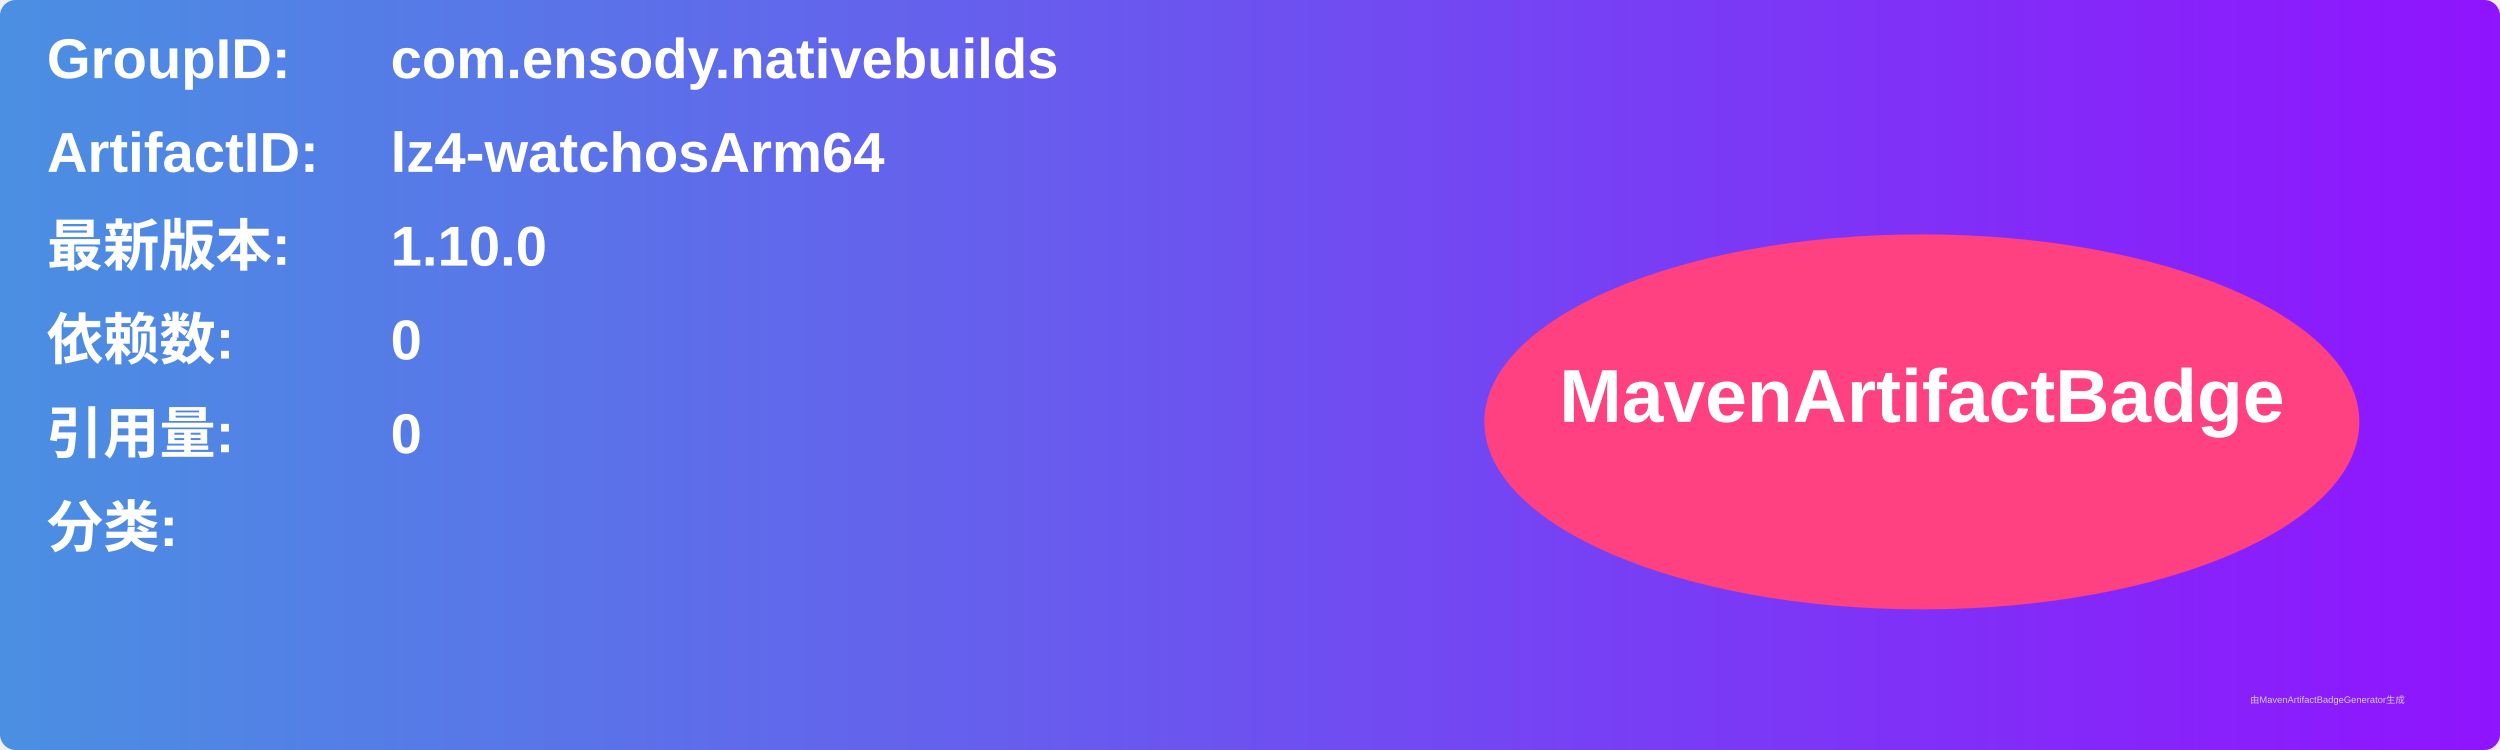
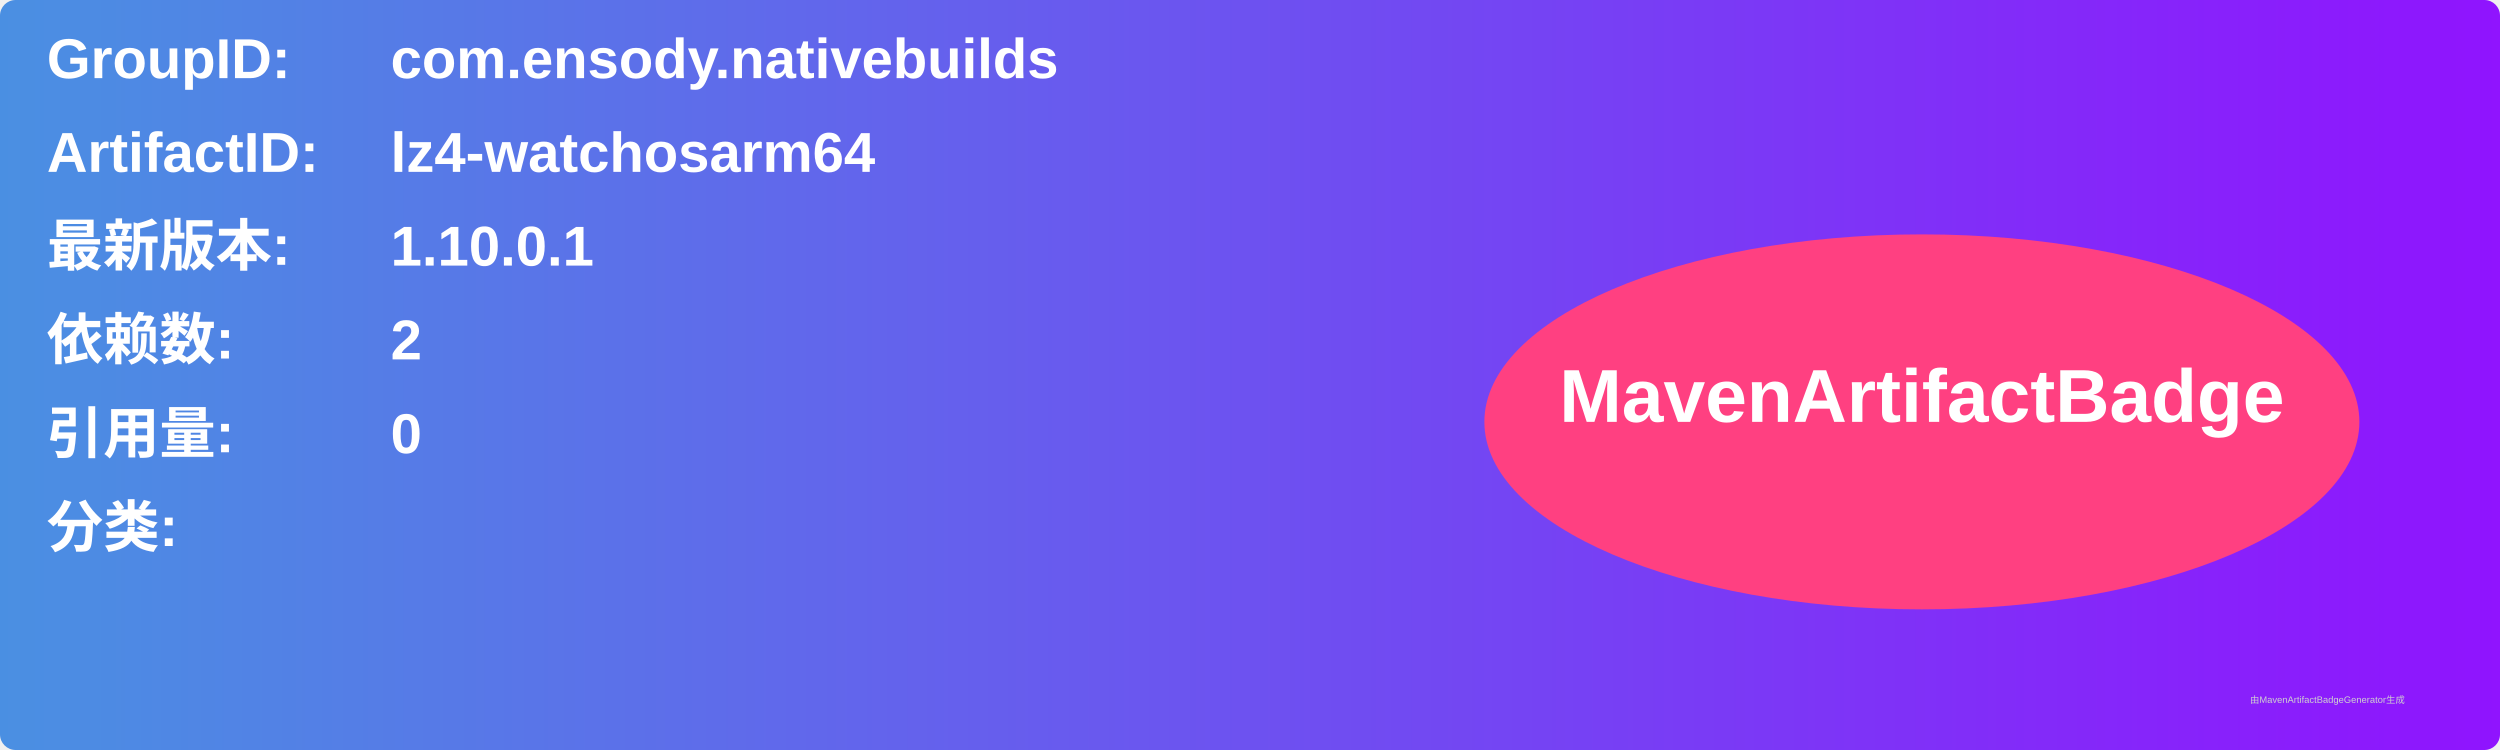
<svg xmlns="http://www.w3.org/2000/svg" width="800" height="240" viewBox="0 0 800 240">
  <linearGradient id="grad" x1="0%" y1="0%" x2="100%" y2="0%">
    <stop offset="0%" stop-color="#4a90e2" />
    <stop offset="100%" stop-color="#9013fe" />
  </linearGradient>
  <rect width="100%" height="100%" rx="5" ry="5" fill="url(#grad)" />
  <g transform="translate(15, 15)">
    <text x="0" y="10" font-family="Arial" font-size="18" fill="white" font-weight="bold" width="260">GroupID:</text>
    <text x="110" y="10" font-family="Arial" font-size="18" fill="white" font-weight="bold" width="460">com.ensody.nativebuilds</text>
    <text x="0" y="40" font-family="Arial" font-size="18" fill="white" font-weight="bold" width="260">ArtifactID:</text>
-     <text x="110" y="40" font-family="Arial" font-size="18" fill="white" font-weight="bold" width="460">lz4-watchosArm64</text>
+     <text x="110" y="40" font-family="Arial" font-size="18" fill="white" font-weight="bold" width="460">lz4-watchosarm64</text>
    <text x="0" y="70" font-family="Arial" font-size="18" fill="white" font-weight="bold">最新版本:</text>
    <text x="110" y="70" font-family="Arial" font-size="18" fill="white" font-weight="bold">
-       <tspan font-weight="bold">1.10.0</tspan>
+       <tspan font-weight="bold">1.10.0.1</tspan>
    </text>
    <text x="0" y="100" font-family="Arial" font-size="18" fill="white" font-weight="bold">依赖数: </text>
    <text x="110" y="100" font-family="Arial" font-size="18" fill="white">
-       <tspan font-weight="bold">0</tspan>
+       <tspan font-weight="bold">2</tspan>
    </text>
    <text x="0" y="130" font-family="Arial" font-size="18" fill="white" font-weight="bold">引用量: </text>
    <text x="110" y="130" font-family="Arial" font-size="18" fill="white">
      <tspan font-weight="bold">0</tspan>
    </text>
    <text x="0" y="160" font-family="Arial" font-size="18" fill="white" font-weight="bold">分类:</text>
    <text x="10" y="190" font-family="Arial" font-size="10" fill="white">
      <tspan font-weight="bold" />
    </text>
    <ellipse cx="600" cy="120" rx="140" ry="60" fill="#ff4081" />
    <text x="600" y="120" text-anchor="middle" font-family="Arial" font-size="24" fill="white" font-weight="bold">MavenArtifactBadge</text>
  </g>
  <text x="720" y="225" font-family="Arial" font-size="3" fill="#d0d0d0">由MavenArtifactBadgeGenerator生成</text>
</svg>
